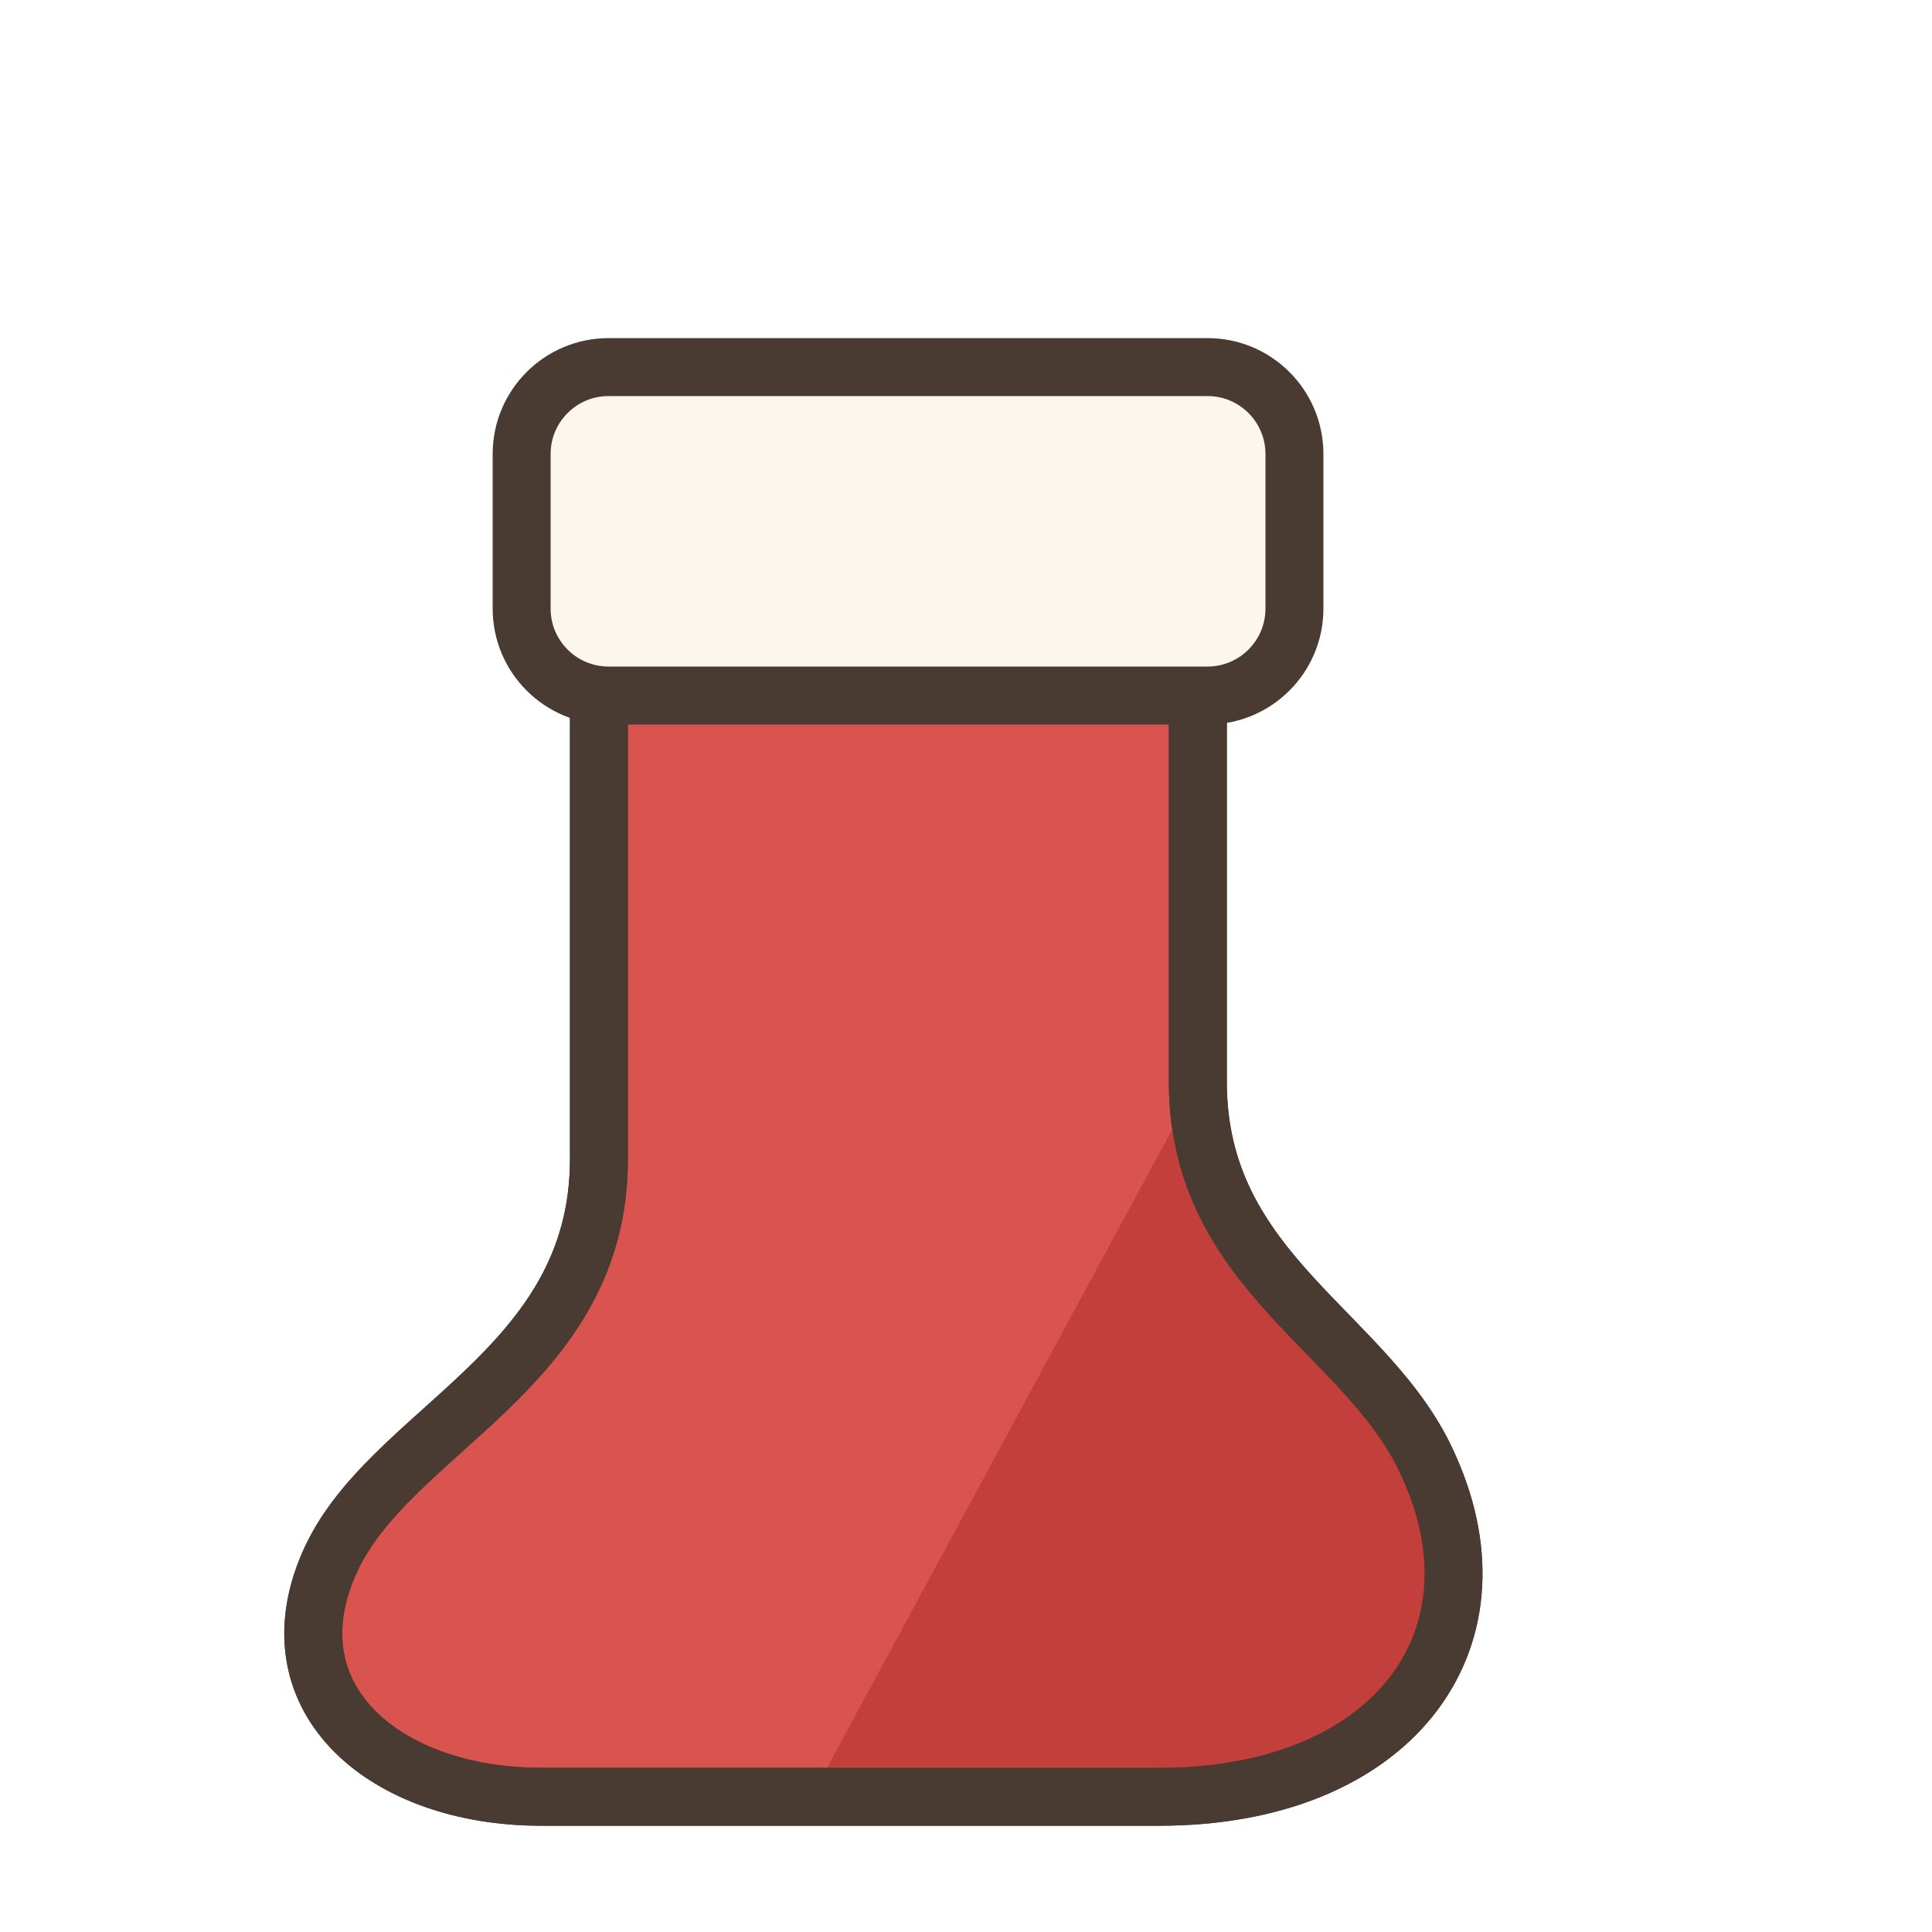
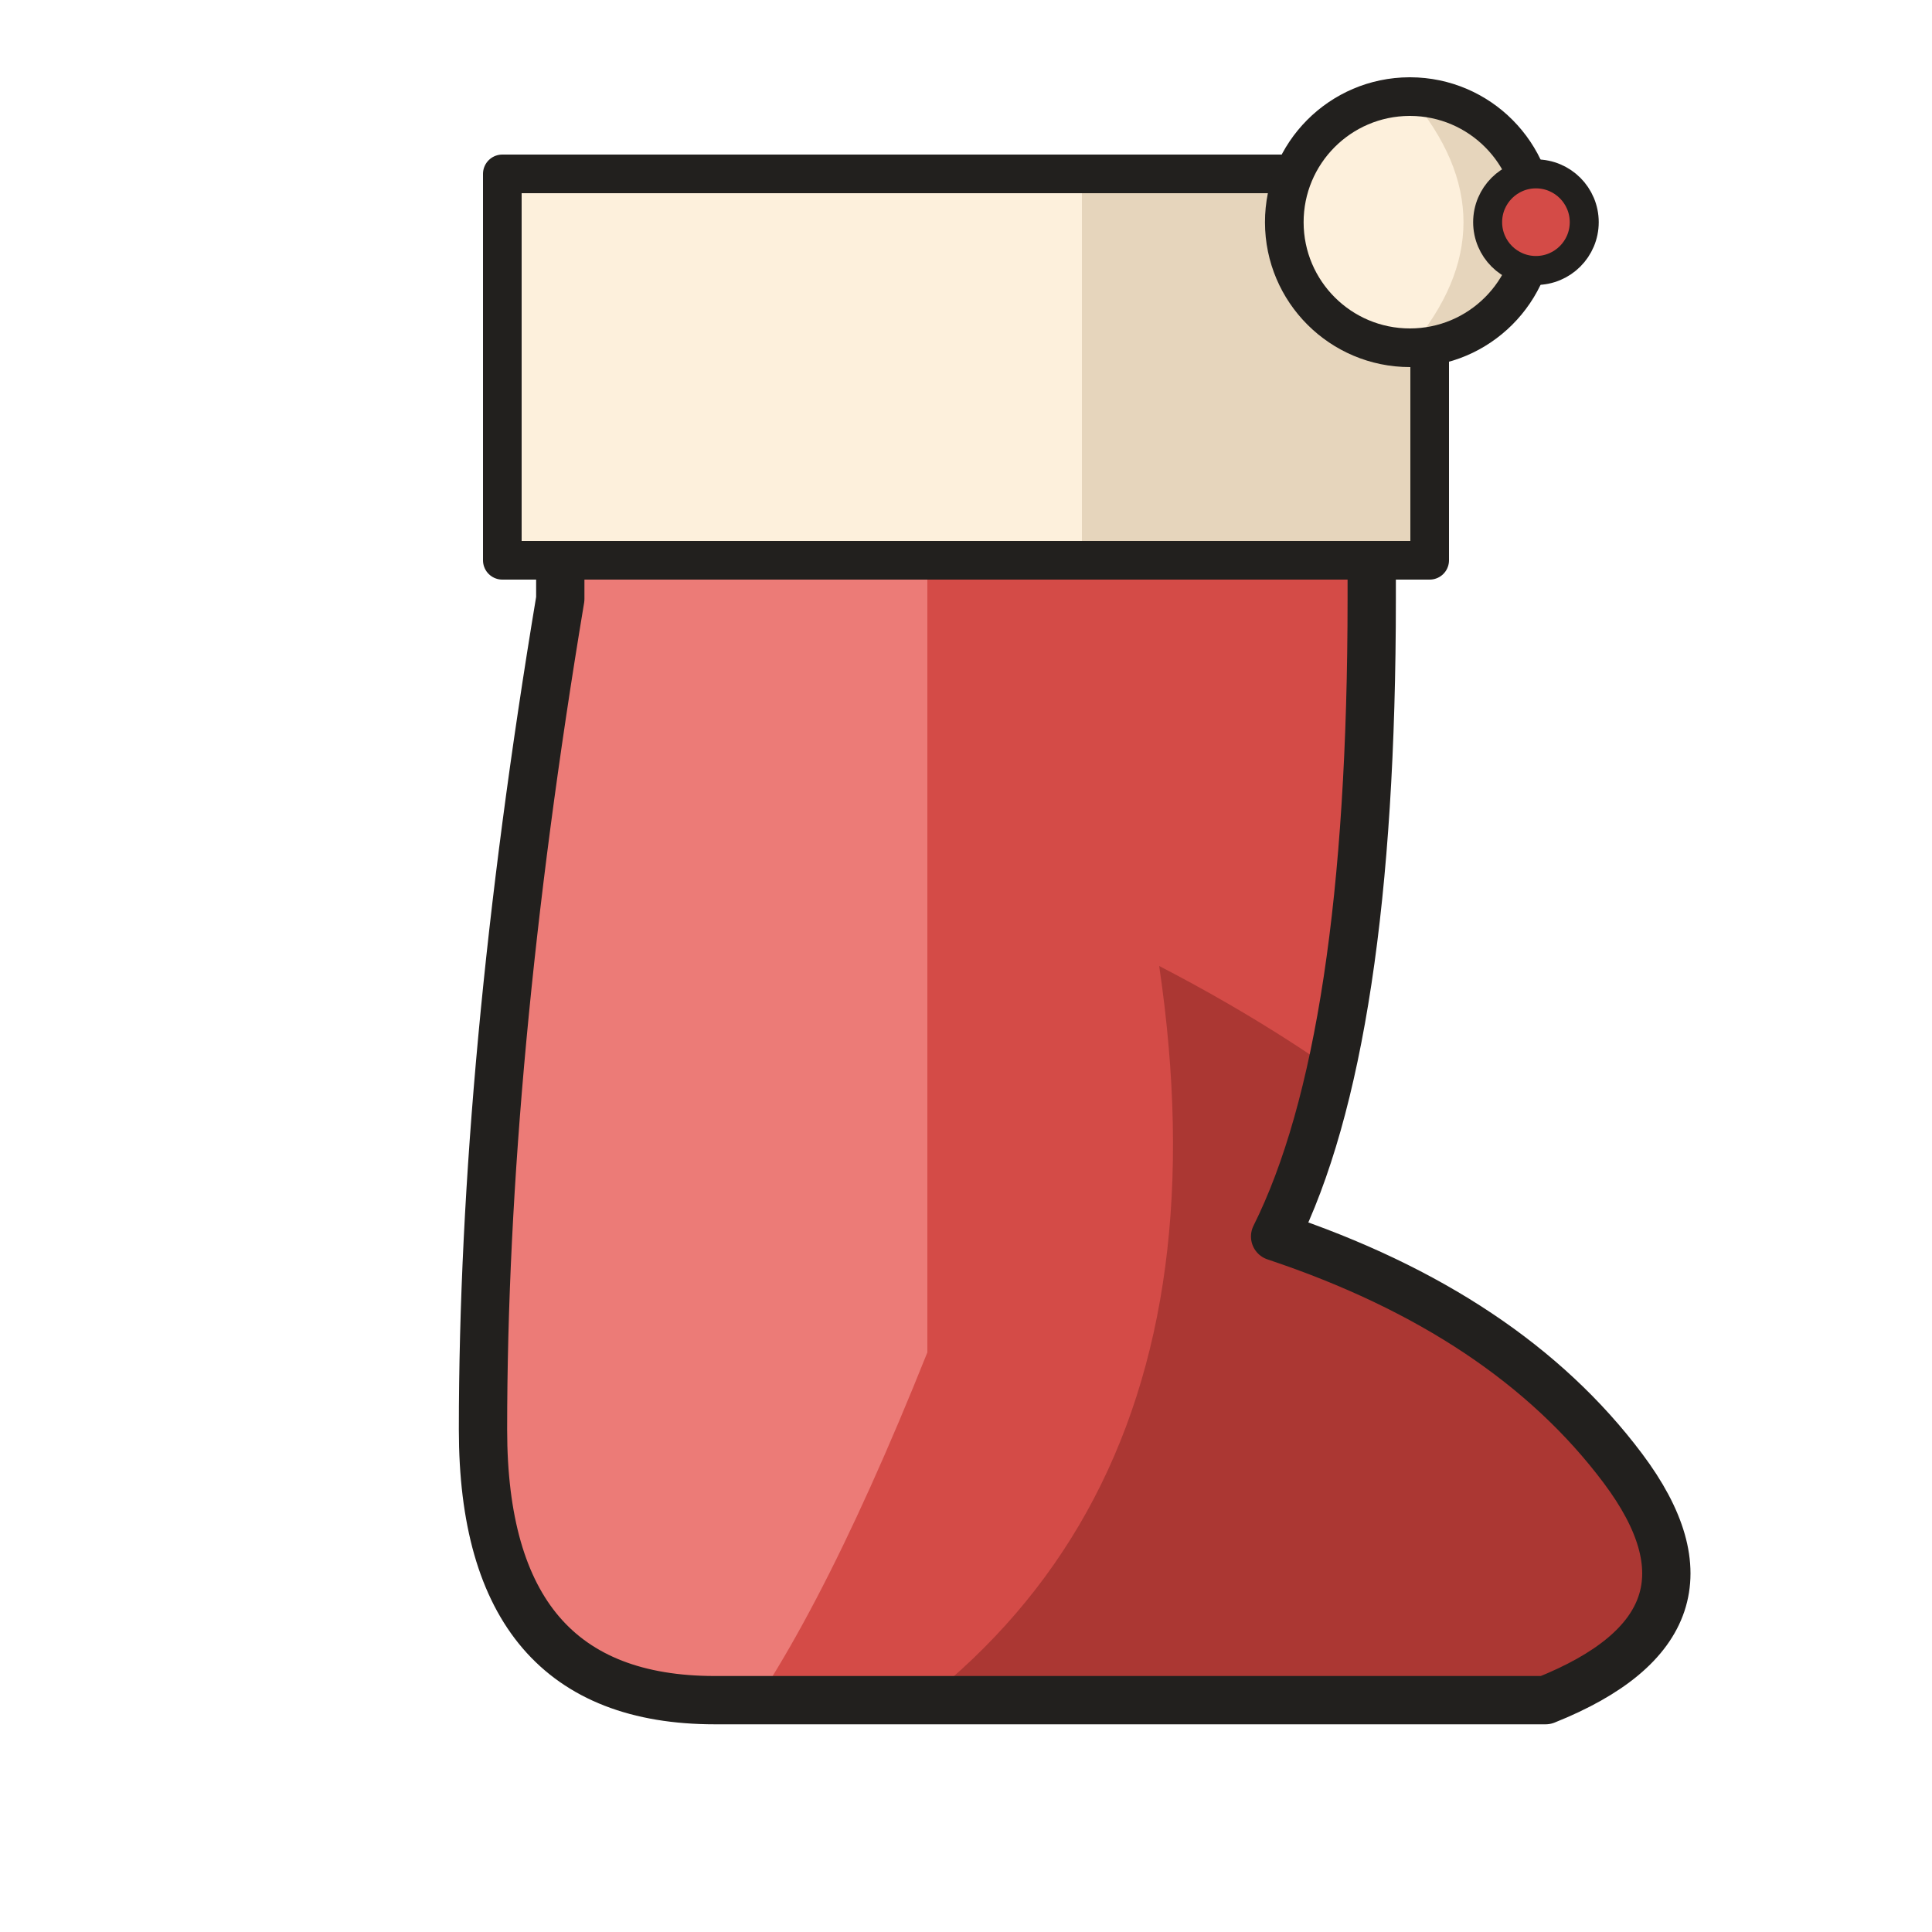
<svg xmlns="http://www.w3.org/2000/svg" viewBox="0 0 200 200" width="200" height="200">
-   <g stroke="#4a3b32" stroke-width="6" stroke-linejoin="round" stroke-linecap="round">
-     <path d="M62 70 L62 120 C62 142 40 148 34 162 C28 176 40 186 56 186 L120 186              C144 186 156 170 148 152 C142 138 124 132 124 112 L124 70 Z" fill="#d9534f" />
-     <path d="M124 112 C124 132 142 138 148 152 C156 170 144 186 120 186 L84 186 Z" fill="#c23f3b" stroke="none" />
-     <path d="M62 70 L62 120 C62 142 40 148 34 162 C28 176 40 186 56 186 L120 186              C144 186 156 170 148 152 C142 138 124 132 124 112 L124 70 Z" fill="none" />
-     <rect x="54" y="38" width="80" height="34" rx="9" fill="#fdf6ef" />
+   <g fill="none" stroke="#22201e" stroke-width="5.0" stroke-linecap="round" stroke-linejoin="round">
+     <defs>
+       <clipPath id="c8">
+         <path d="M58 26 H142 V62 Q142 108 132 128 Q156 136 168 152 Q180 168 160 176 H74 Q50 176 50 148 Q50 110 58 62 Z" />
+       </clipPath>
+     </defs>
+     <path d="M58 26 H142 V62 Q142 108 132 128 Q156 136 168 152 Q180 168 160 176 H74 Q50 176 50 148 Q50 110 58 62 Z" fill="#d44b47" stroke="none" />
+     <g clip-path="url(#c8)">
+       <path d="M58 26 H96 V140 Q84 170 74 182 H40 V20 Z" fill="#ec7b77" stroke="none" />
+       <path d="M120 100 Q178 130 190 190 H70 Q130 168 120 100 Z" fill="#ab3733" stroke="none" />
+     </g>
+     <path d="M58 26 H142 V62 Q142 108 132 128 Q156 136 168 152 Q180 168 160 176 H74 Q50 176 50 148 Q50 110 58 62 Z" fill="none" stroke="#22201e" stroke-width="5.0" />
+     <defs>
+       <clipPath id="c9">
+         <path d="M52 18 H148 V58 H52 Z" />
+       </clipPath>
+     </defs>
+     <path d="M52 18 H148 V58 H52 Z" fill="#fdf0dc" stroke="none" />
+     <g clip-path="url(#c9)">
+       <path d="M112 18 H148 V58 H112 Z" fill="#e6d5bc" stroke="none" />
+     </g>
+     <path d="M52 18 H148 V58 H52 Z" fill="none" stroke="#22201e" stroke-width="4.0" />
+     <defs>
+       <clipPath id="c10">
+         <path d="M146 10 A13 13 0 1 1 145.9 10 Z" />
+       </clipPath>
+     </defs>
+     <path d="M146 10 A13 13 0 1 1 145.9 10 Z" fill="#fdf0dc" stroke="none" />
+     <g clip-path="url(#c10)">
+       <path d="M146 10 A13 13 0 0 1 146 36 Q157 23 146 10 Z" fill="#e6d5bc" stroke="none" />
+     </g>
+     <path d="M146 10 A13 13 0 1 1 145.9 10 Z" fill="none" stroke="#22201e" stroke-width="4.0" />
+     <circle cx="159" cy="23" r="5" fill="#d44b47" stroke="#22201e" stroke-width="3.0" />
  </g>
</svg>
